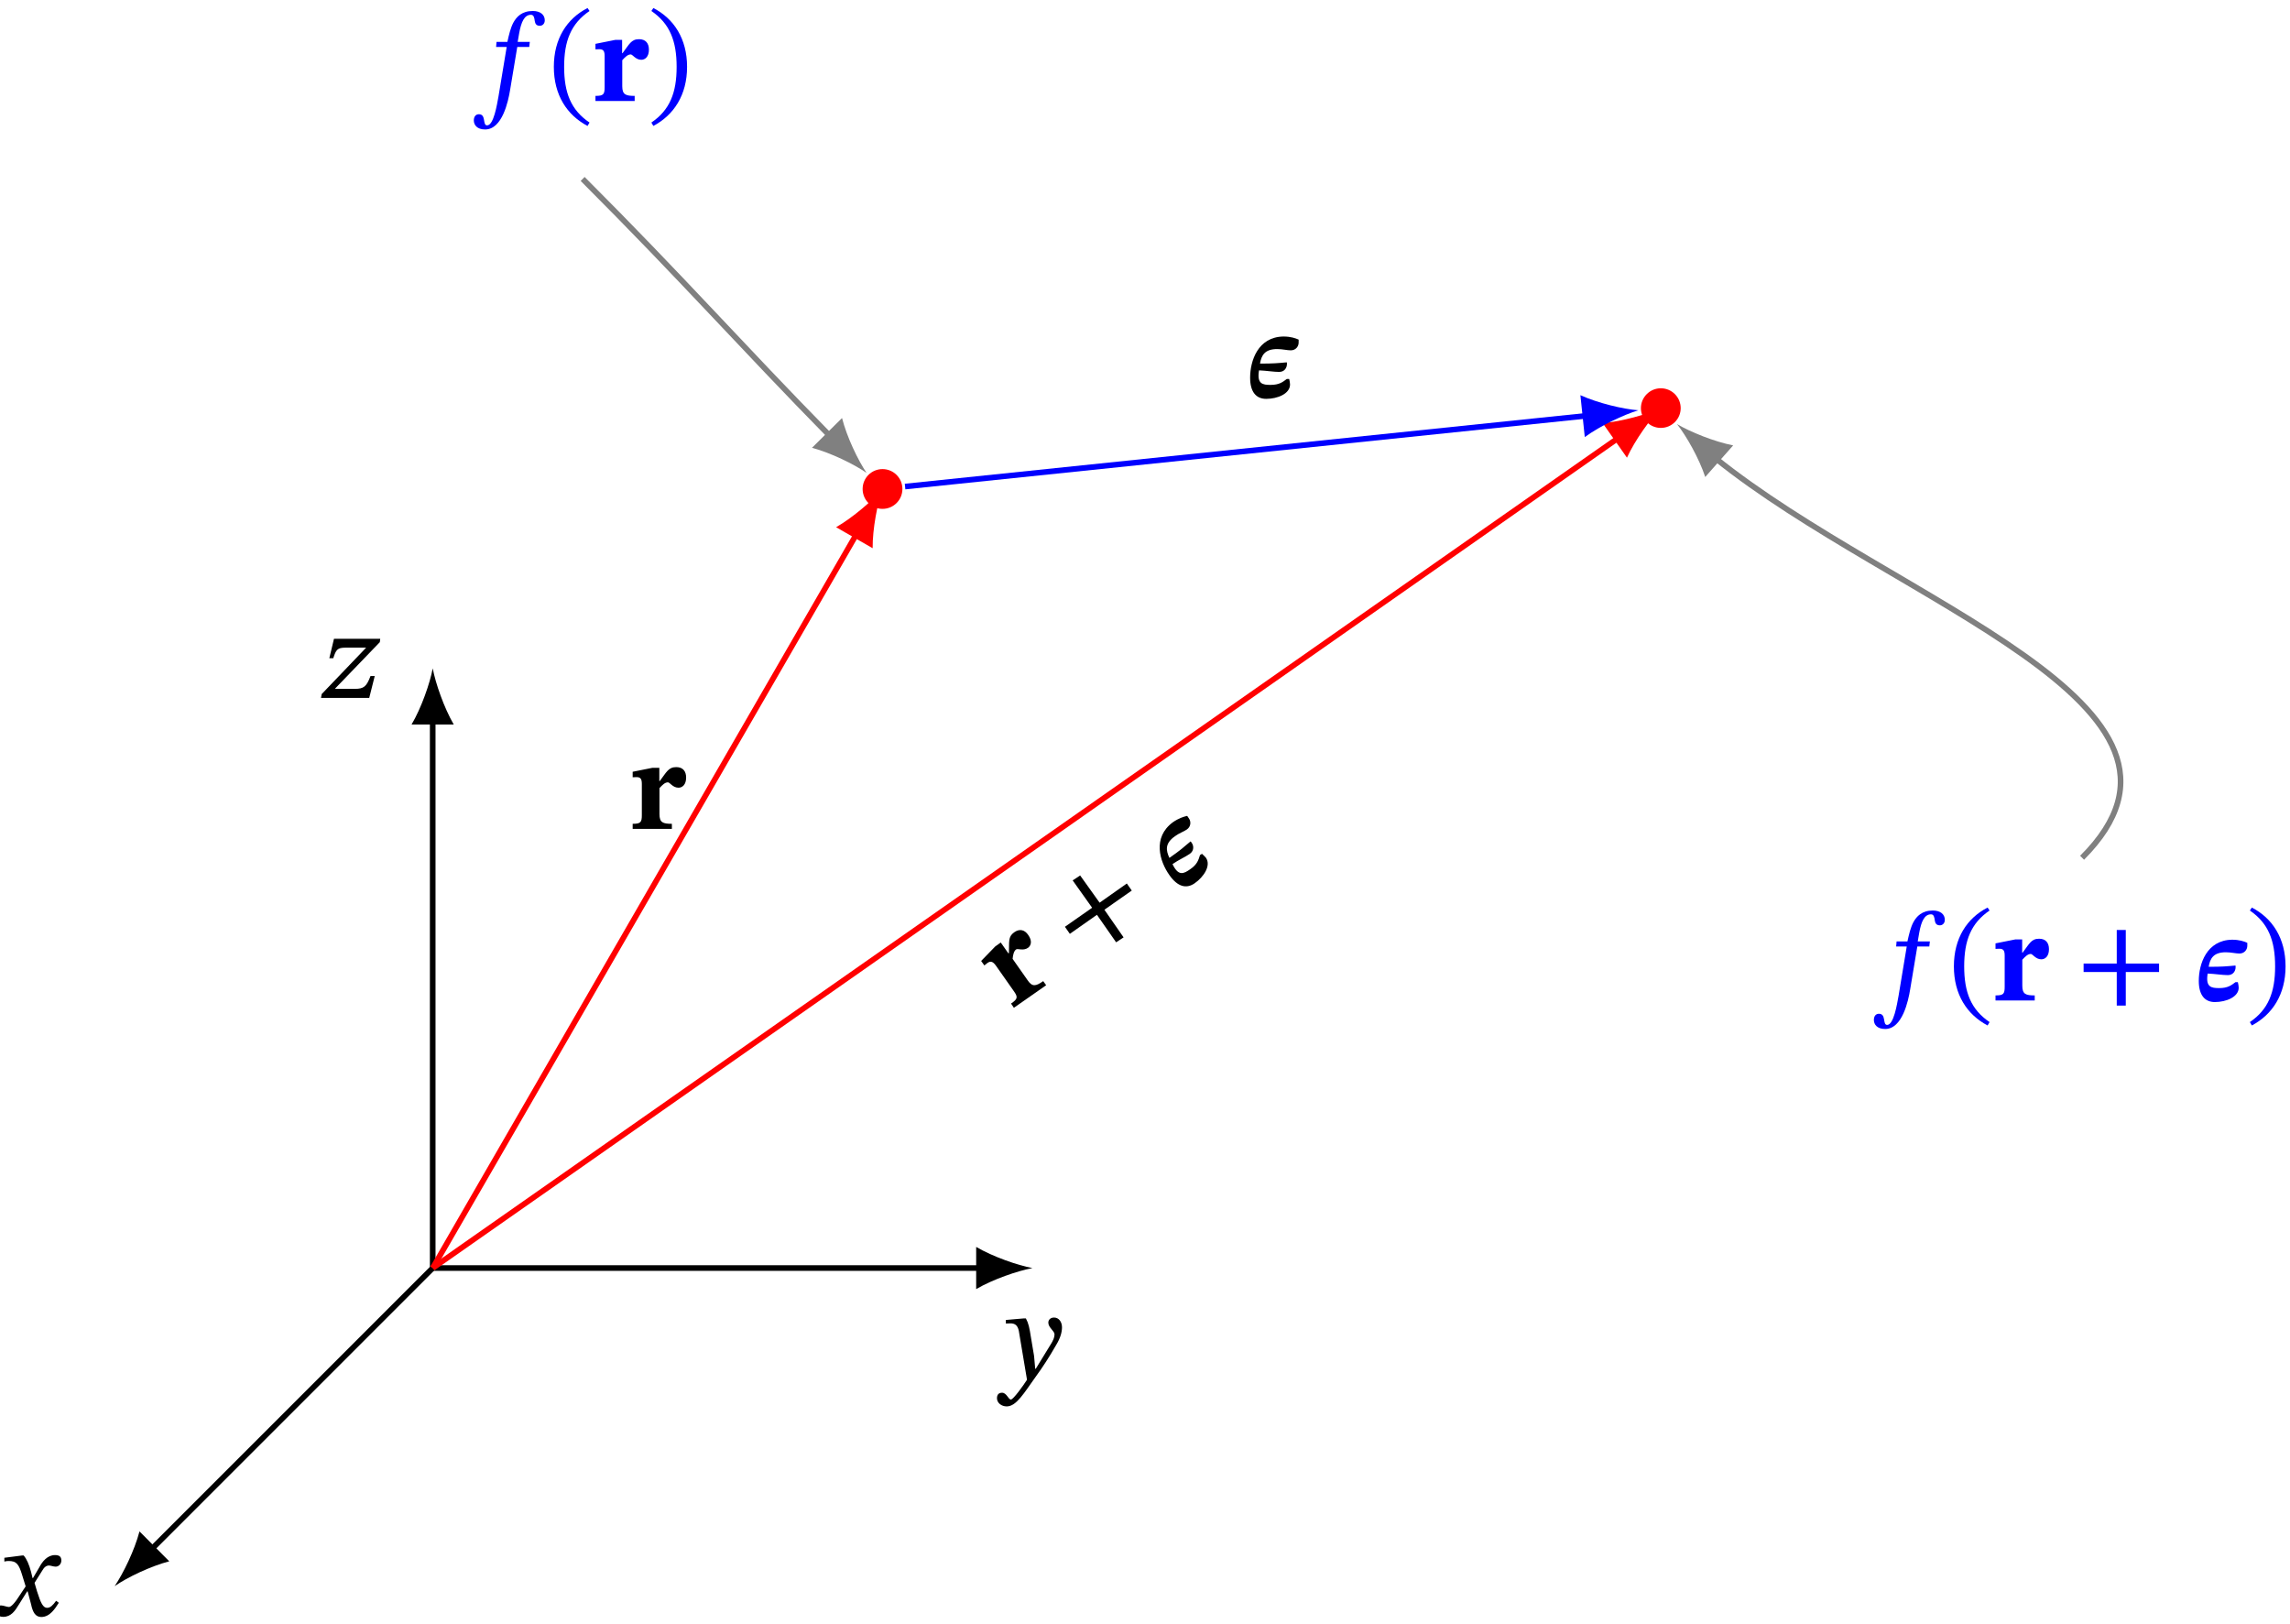
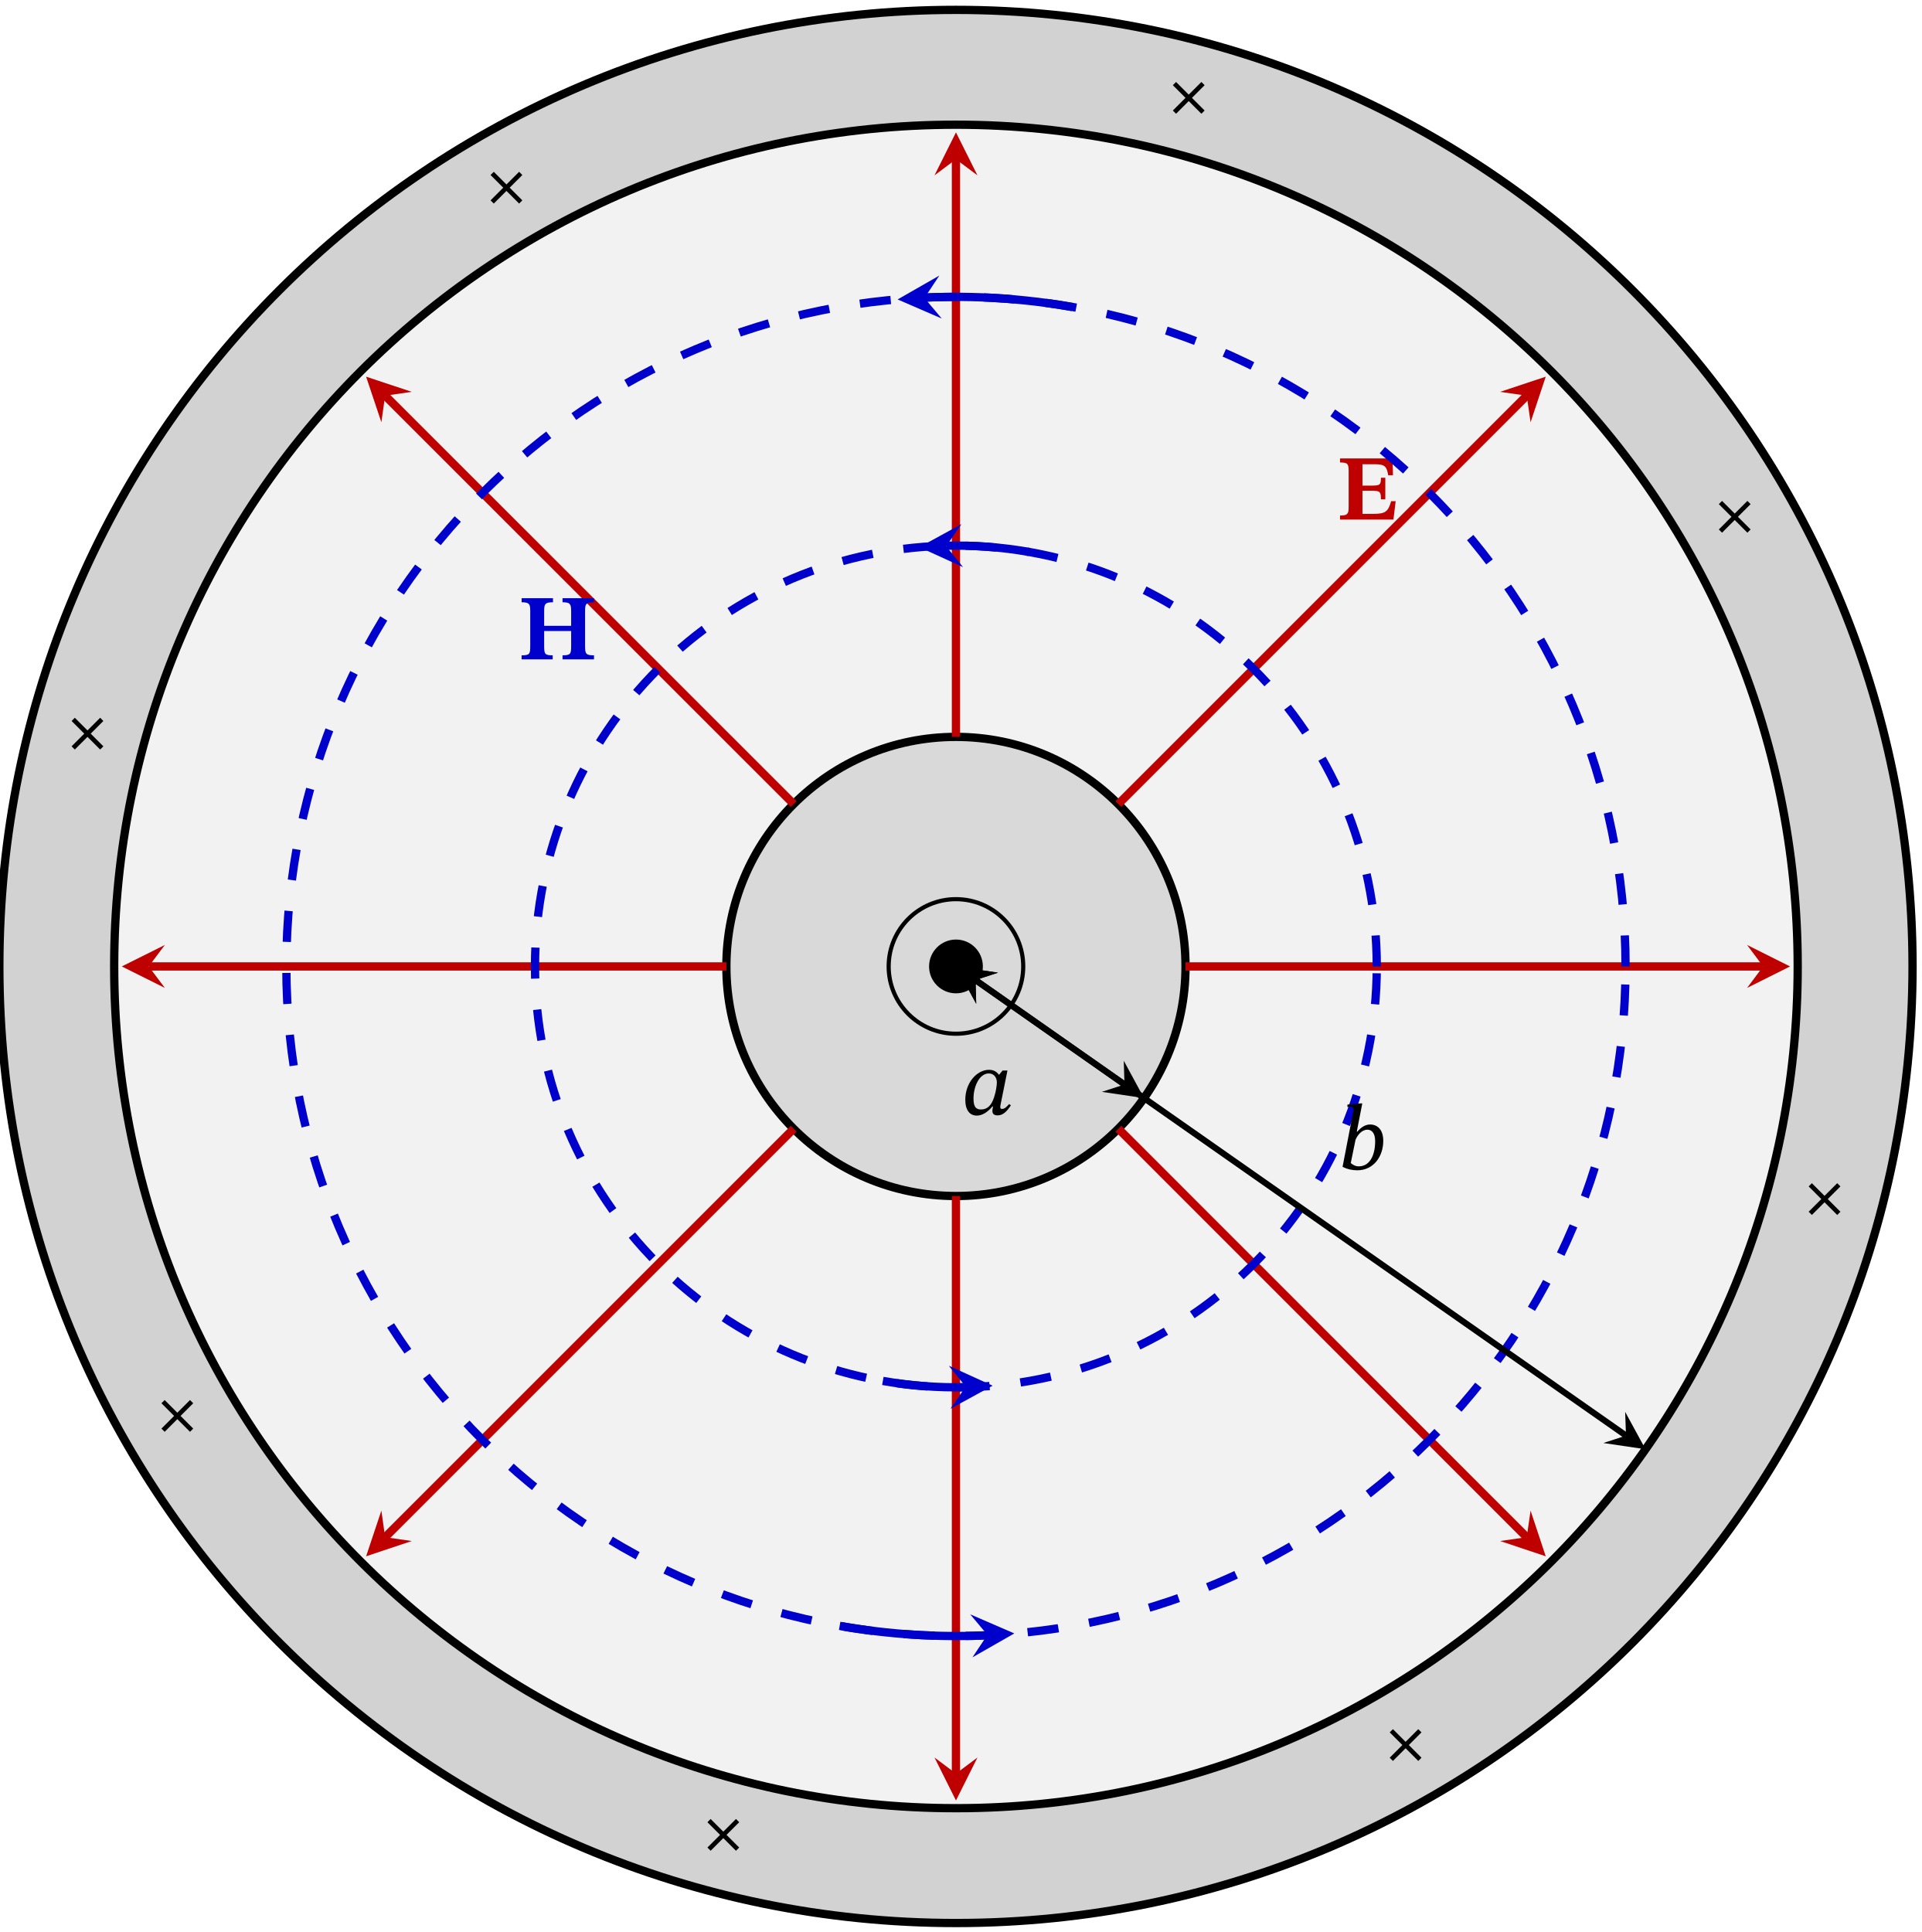
- <svg xmlns="http://www.w3.org/2000/svg" xmlns:xlink="http://www.w3.org/1999/xlink" width="162.36pt" height="115.102pt" viewBox="0 0 162.36 115.102" version="1.2">
+ <svg xmlns="http://www.w3.org/2000/svg" xmlns:xlink="http://www.w3.org/1999/xlink" width="185.067pt" height="186.076pt" viewBox="0 0 185.067 186.076" version="1.2">
  <defs>
    <g>
      <symbol overflow="visible" id="glyph0-0">
+         <path style="stroke:none;" d="M 2.97 .84 L 2.97 -3.91 L .05 -3.91 L .05 .84 Z M 2.7 .58 L .3 .58 L .3 -3.66 L 2.7 -3.66 Z M 1.59 -.84 L 1.59 -.92 C 1.59 -1.47 2.39 -1.86 2.39 -2.59 C 2.39 -3.11 1.97 -3.33 1.47 -3.33 C .97 -3.33 .62 -3.05 .62 -2.64 C .62 -2.41 .72 -2.3 .88 -2.3 C 1 -2.3 1.11 -2.36 1.11 -2.52 C 1.11 -2.7 1 -2.72 1 -2.88 C 1 -3.03 1.14 -3.14 1.44 -3.14 C 1.75 -3.14 1.95 -2.97 1.95 -2.58 C 1.95 -1.81 1.39 -1.62 1.39 -.98 L 1.39 -.84 Z M 1.78 -.23 C 1.78 -.39 1.69 -.53 1.5 -.53 C 1.33 -.53 1.22 -.41 1.22 -.23 C 1.22 -.08 1.31 .05 1.5 .05 C 1.69 .05 1.78 -.08 1.78 -.23 Z M 1.78 -.23" />
+       </symbol>
+       <symbol overflow="visible" id="glyph0-1">
+         <path style="stroke:none;" d="M.47-2.58l1.22 1.22l-1.22 1.22l.31.31l1.22-1.22l1.22 1.22l.31-.31l-1.22-1.22l1.22-1.22l-.31-.31l-1.22 1.22l-1.22-1.22zM.47-2.58" />
+       </symbol>
+       <symbol overflow="visible" id="glyph1-0">
        <path style="stroke:none;" d="M 5.34 1.52 L 5.34 -7.05 L .09 -7.05 L .09 1.52 Z M 4.88 1.05 L .55 1.05 L .55 -6.58 L 4.88 -6.58 Z M 2.88 -1.53 L 2.88 -1.67 C 2.88 -2.64 4.31 -3.34 4.31 -4.66 C 4.31 -5.59 3.53 -6 2.66 -6 C 1.75 -6 1.12 -5.48 1.12 -4.77 C 1.12 -4.34 1.3 -4.14 1.59 -4.14 C 1.8 -4.14 1.98 -4.25 1.98 -4.53 C 1.98 -4.88 1.8 -4.88 1.8 -5.17 C 1.8 -5.45 2.05 -5.66 2.58 -5.66 C 3.14 -5.66 3.5 -5.34 3.5 -4.64 C 3.5 -3.25 2.52 -2.92 2.52 -1.77 L 2.52 -1.53 Z M 3.2 -.44 C 3.2 -.7 3.02 -.95 2.7 -.95 C 2.38 -.95 2.17 -.72 2.17 -.44 C 2.17 -.14 2.34 .08 2.7 .08 C 3.02 .08 3.2 -.14 3.2 -.44 Z M 3.2 -.44" />
      </symbol>
-       <symbol overflow="visible" id="glyph0-1">
-         <path style="stroke:none;" d="M 3.92 -1.55 L 3.62 -1.55 C 3.34 -.8 3.14 -.64 2.52 -.64 L 1.12 -.64 L 1.12 -.67 L 4.28 -3.95 L 4.31 -4.19 L 1.03 -4.19 L .7 -2.81 L .98 -2.81 C 1.17 -3.41 1.27 -3.56 1.84 -3.56 L 3.3 -3.56 L 3.3 -3.55 L .16 -.27 L .11 0 L 3.53 0 Z M 3.92 -1.55" />
-       </symbol>
-       <symbol overflow="visible" id="glyph0-2">
-         <path style="stroke:none;" d="M 2.25 -2.92 C 2.14 -3.62 2.08 -3.92 1.89 -4.27 L 1.75 -4.27 L .47 -4.16 L .47 -3.91 C .47 -3.91 .66 -3.92 .8 -3.92 C 1.34 -3.92 1.38 -3.48 1.44 -3.08 L 1.97 .08 C 1.72 .47 1 1.48 .83 1.48 C .64 1.48 .53 1 .2 1 C -.02 1 -.16 1.12 -.16 1.39 C -.16 1.72 .16 1.97 .53 1.97 C 1.22 1.97 1.77 1 2.59 -.14 C 3.06 -.78 3.56 -1.55 4.05 -2.41 C 4.34 -2.89 4.45 -3.3 4.45 -3.64 C 4.45 -4.03 4.22 -4.33 3.89 -4.33 C 3.62 -4.33 3.48 -4.16 3.48 -3.97 C 3.48 -3.62 3.92 -3.38 3.92 -3.14 C 3.92 -2.94 3.84 -2.72 3.62 -2.38 L 2.59 -.7 L 2.55 -.7 L 2.47 -1.61 Z M 2.25 -2.92" />
-       </symbol>
-       <symbol overflow="visible" id="glyph0-3">
-         <path style="stroke:none;" d="M 2.83 -2.67 L 2.8 -2.67 L 2.69 -3.12 C 2.56 -3.61 2.39 -4.02 2.17 -4.27 L 2.05 -4.27 L .8 -4.11 L .8 -3.84 C .8 -3.84 .94 -3.88 1.08 -3.88 C 1.67 -3.89 1.83 -3.64 2.06 -2.89 L 2.31 -2.08 L 1.67 -1.12 C 1.31 -.62 1.16 -.62 1.12 -.62 C .97 -.62 .75 -.73 .56 -.73 C .34 -.73 .2 -.53 .2 -.36 C .2 -.14 .34 .08 .72 .08 C 1.27 .08 1.56 -.34 1.84 -.81 L 2.42 -1.73 L 2.45 -1.73 L 2.69 -.83 C 2.81 -.25 3 .09 3.42 .09 C 4.03 .09 4.41 -.52 4.66 -.92 L 4.47 -1.06 C 4.23 -.73 4.06 -.56 3.83 -.56 C 3.55 -.56 3.38 -.89 3.12 -1.72 L 2.94 -2.33 L 3.48 -3.19 C 3.62 -3.44 3.77 -3.56 3.97 -3.56 C 4.08 -3.56 4.28 -3.48 4.44 -3.48 C 4.67 -3.48 4.84 -3.69 4.84 -3.91 C 4.84 -4.16 4.73 -4.3 4.39 -4.3 C 3.86 -4.3 3.5 -3.86 3.27 -3.42 Z M 2.83 -2.67" />
-       </symbol>
-       <symbol overflow="visible" id="glyph0-4">
-         <path style="stroke:none;" d="M 2.94 0 L 2.94 -.36 C 2.3 -.36 2.06 -.45 2.06 -1.05 L 2.06 -2.89 C 2.27 -3.12 2.45 -3.3 2.66 -3.3 C 2.8 -3.3 3 -2.92 3.41 -2.92 C 3.67 -2.92 3.95 -3.12 3.95 -3.64 C 3.95 -4.09 3.72 -4.38 3.25 -4.38 C 2.69 -4.38 2.56 -4.02 2.08 -3.39 L 2.05 -3.39 L 2.05 -4.33 L 1.56 -4.33 L .16 -4.05 L .16 -3.66 C .16 -3.66 .27 -3.67 .44 -3.67 C .75 -3.67 .81 -3.5 .81 -3.17 L .81 -.98 C .81 -.47 .73 -.36 .16 -.36 L .16 0 Z M 2.94 0" />
-       </symbol>
-       <symbol overflow="visible" id="glyph0-5">
-         <path style="stroke:none;" d="M 2.2 -3.42 C 2.56 -3.42 2.91 -3.33 3.16 -3.33 C 3.52 -3.33 3.72 -3.61 3.72 -3.88 L 3.72 -4.09 C 3.5 -4.19 3.16 -4.31 2.64 -4.31 C .83 -4.28 .28 -2.58 .28 -1.39 C .28 -.39 .7 .11 1.42 .11 C 2.22 .11 3.11 -.25 3.11 -.91 C 3.11 -1.02 3.08 -1.17 3.05 -1.3 L 2.88 -1.3 C 2.59 -1.08 2.34 -.88 1.73 -.88 C 1.17 -.88 .75 -.94 .91 -1.91 C 1.44 -1.89 1.94 -1.8 2.34 -1.8 C 2.73 -1.8 2.89 -2.11 2.89 -2.36 C 2.89 -2.41 2.89 -2.45 2.88 -2.48 C 2.23 -2.42 1.94 -2.39 .98 -2.39 C 1.08 -2.97 1.31 -3.42 2.2 -3.42 Z M 2.2 -3.42" />
-       </symbol>
-       <symbol overflow="visible" id="glyph0-6">
-         <path style="stroke:none;" d="M 1.7 -4.19 L 1.67 -3.83 L 2.42 -3.83 L 1.84 -.33 C 1.73 .27 1.5 1.73 1.03 1.73 C .69 1.73 .98 .94 .45 .94 C .22 .94 .09 1.12 .09 1.38 C .09 1.69 .31 2.02 .89 2.02 C 2.11 2.02 2.53 .02 2.66 -.77 L 3.17 -3.83 L 4.02 -3.83 L 4.06 -4.19 L 3.2 -4.19 L 3.31 -4.83 C 3.45 -5.59 3.67 -6.11 4.14 -6.11 C 4.34 -6.11 4.38 -5.91 4.41 -5.67 C 4.44 -5.48 4.52 -5.33 4.77 -5.33 C 4.95 -5.33 5.12 -5.47 5.12 -5.72 C 5.12 -6.11 4.81 -6.38 4.27 -6.38 C 3.5 -6.38 3.12 -5.97 2.89 -5.55 C 2.69 -5.17 2.58 -4.69 2.47 -4.19 Z M 1.7 -4.19" />
-       </symbol>
-       <symbol overflow="visible" id="glyph0-7">
-         <path style="stroke:none;" d="M .41 -2.42 C .41 -.42 1.34 1 2.8 1.77 L 2.94 1.53 C 1.62 .64 1.14 -.59 1.14 -2.42 C 1.14 -4.25 1.62 -5.48 2.94 -6.38 L 2.8 -6.59 C 1.34 -5.84 .41 -4.42 .41 -2.42 Z M .41 -2.42" />
-       </symbol>
-       <symbol overflow="visible" id="glyph0-8">
-         <path style="stroke:none;" d="M 2.8 -2.42 C 2.8 -4.42 1.86 -5.84 .41 -6.59 L .27 -6.38 C 1.58 -5.48 2.06 -4.25 2.06 -2.42 C 2.06 -.59 1.58 .64 .27 1.53 L .41 1.77 C 1.86 1 2.8 -.42 2.8 -2.42 Z M 2.8 -2.42" />
-       </symbol>
-       <symbol overflow="visible" id="glyph0-9">
-         <path style="stroke:none;" d="M5.91-2.02l0-.6l-2.36 0l0-2.38l-.64 0l0 2.38l-2.35 0l0 .6l2.35 0l0 2.38l.64 0l0-2.38zM5.91-2.02" />
-       </symbol>
-       <symbol overflow="visible" id="glyph1-0">
-         <path style="stroke:none;" d="M 5.25 -1.83 L .33 -8.83 L -3.97 -5.81 L .95 1.19 Z M 4.59 -1.94 L 1.05 .55 L -3.31 -5.7 L .23 -8.19 Z M 1.48 -2.91 L 1.41 -3.03 C .84 -3.81 1.61 -5.2 .86 -6.28 C .33 -7.05 -.55 -6.95 -1.27 -6.45 C -2 -5.92 -2.22 -5.14 -1.81 -4.55 C -1.56 -4.2 -1.31 -4.14 -1.06 -4.31 C -.91 -4.42 -.81 -4.62 -.97 -4.86 C -1.17 -5.14 -1.33 -5.03 -1.5 -5.27 C -1.66 -5.5 -1.58 -5.81 -1.14 -6.12 C -.67 -6.44 -.2 -6.38 .2 -5.8 C 1 -4.66 .39 -3.83 1.05 -2.89 L 1.19 -2.69 Z M 2.38 -2.2 C 2.22 -2.42 1.92 -2.52 1.67 -2.33 C 1.41 -2.14 1.38 -1.84 1.53 -1.61 C 1.7 -1.36 1.97 -1.28 2.27 -1.48 C 2.52 -1.67 2.55 -1.95 2.38 -2.2 Z M 2.38 -2.2" />
-       </symbol>
      <symbol overflow="visible" id="glyph1-1">
-         <path style="stroke:none;" d="M 2.41 -1.69 L 2.2 -1.98 C 1.67 -1.61 1.42 -1.56 1.09 -2.05 L .03 -3.56 C .06 -3.86 .12 -4.11 .28 -4.23 C .41 -4.31 .78 -4.11 1.12 -4.34 C 1.34 -4.5 1.44 -4.83 1.14 -5.25 C .89 -5.62 .53 -5.72 .14 -5.44 C -.31 -5.12 -.2 -4.77 -.23 -3.97 L -.27 -3.95 L -.81 -4.72 L -1.2 -4.44 L -2.2 -3.41 L -1.97 -3.09 C -1.97 -3.09 -1.89 -3.17 -1.75 -3.27 C -1.5 -3.45 -1.33 -3.33 -1.14 -3.06 L .11 -1.28 C .41 -.86 .41 -.72 -.08 -.39 L .12 -.09 Z M 2.41 -1.69" />
+         <path style="stroke:none;" d="M 5.45 0 L 5.67 -1.77 L 5.23 -1.77 C 4.95 -.78 4.7 -.55 3.53 -.55 L 2.47 -.55 L 2.47 -2.78 L 3.28 -2.78 C 4.17 -2.78 4.25 -2.7 4.25 -1.95 L 4.67 -1.95 L 4.67 -4.03 L 4.25 -4.03 C 4.25 -3.33 4.17 -3.27 3.28 -3.27 L 2.47 -3.27 L 2.47 -5.33 L 3.66 -5.33 C 4.66 -5.33 4.81 -5.08 4.95 -4.27 L 5.41 -4.27 L 5.36 -5.89 L .31 -5.89 L .31 -5.5 C 1.05 -5.5 1.14 -5.36 1.14 -4.69 L 1.14 -1.12 C 1.14 -.47 .92 -.39 .31 -.39 L .31 0 Z M 5.45 0" />
      </symbol>
      <symbol overflow="visible" id="glyph1-2">
-         <path style="stroke:none;" d="M3.69-5.05l-.35-.5l-1.93 1.36l-1.38-1.93l-.53.35l1.38 1.94l-1.93 1.35l.35.5l1.92-1.35l1.36 1.95l.53-.35l-1.36-1.96zM3.69-5.05" />
+         <path style="stroke:none;" d="M 7.28 0 L 7.28 -.39 C 6.5 -.39 6.42 -.52 6.42 -1.3 L 6.42 -4.58 C 6.42 -5.3 6.45 -5.5 7.28 -5.5 L 7.28 -5.89 L 4.25 -5.89 L 4.25 -5.5 C 5.02 -5.5 5.08 -5.3 5.08 -4.58 L 5.08 -3.23 L 2.48 -3.23 L 2.48 -4.58 C 2.48 -5.3 2.52 -5.5 3.33 -5.5 L 3.33 -5.89 L .31 -5.89 L .31 -5.5 C 1.11 -5.5 1.14 -5.28 1.14 -4.58 L 1.14 -1.3 C 1.14 -.5 1.08 -.39 .31 -.39 L .31 0 L 3.3 0 L 3.3 -.39 C 2.55 -.39 2.48 -.5 2.48 -1.3 L 2.48 -2.73 L 5.08 -2.73 L 5.08 -1.3 C 5.08 -.52 5.03 -.39 4.25 -.39 L 4.25 0 Z M 7.28 0" />
      </symbol>
      <symbol overflow="visible" id="glyph1-3">
-         <path style="stroke:none;" d="M -.16 -4.06 C .12 -4.27 .47 -4.39 .67 -4.53 C .97 -4.73 .98 -5.09 .83 -5.31 L .7 -5.5 C .45 -5.44 .11 -5.34 -.31 -5.05 C -1.78 -3.97 -1.25 -2.27 -.56 -1.3 C .02 -.47 .64 -.31 1.23 -.72 C 1.88 -1.17 2.41 -1.98 2.03 -2.53 C 1.97 -2.61 1.84 -2.72 1.75 -2.81 L 1.61 -2.72 C 1.5 -2.38 1.42 -2.06 .92 -1.72 C .45 -1.39 .08 -1.2 -.34 -2.08 C .09 -2.38 .56 -2.58 .89 -2.81 C 1.2 -3.03 1.17 -3.39 1.02 -3.59 C 1 -3.62 .97 -3.67 .94 -3.69 C .44 -3.27 .22 -3.06 -.56 -2.52 C -.81 -3.06 -.89 -3.55 -.16 -4.06 Z M -.16 -4.06" />
+         <path style="stroke:none;" d="M 4.5 -4.23 L 4.03 -4.23 L 3.7 -3.83 L 3.67 -3.83 C 3.48 -4.09 3.2 -4.3 2.73 -4.3 C 1.56 -4.3 .44 -3.06 .44 -1.42 C .44 -.39 .89 .11 1.55 .11 C 2.05 .11 2.58 -.2 3.05 -.77 L 3.11 -.77 C 3.08 -.59 3.05 -.47 3.05 -.34 C 3.05 -.05 3.22 .09 3.55 .09 C 4.08 .09 4.45 -.3 4.83 -.88 L 4.66 -1 C 4.53 -.86 4.28 -.53 3.98 -.53 C 3.84 -.53 3.81 -.61 3.81 -.72 C 3.81 -.86 3.86 -1.06 3.86 -1.06 Z M 3.48 -3.08 C 3.48 -2.81 3.39 -2.16 3.2 -1.62 C 2.95 -.86 2.56 -.48 1.95 -.48 C 1.5 -.48 1.23 -.69 1.23 -1.52 C 1.23 -2.72 1.81 -3.95 2.7 -3.95 C 3.2 -3.95 3.48 -3.56 3.48 -3.08 Z M 3.48 -3.08" />
+       </symbol>
+       <symbol overflow="visible" id="glyph1-4">
+         <path style="stroke:none;" d="M 1.78 -3.61 L 2.31 -6.33 L 2.11 -6.33 L .88 -6.22 L .88 -5.98 C .88 -5.98 1.05 -6.02 1.14 -6.02 C 1.31 -6.02 1.47 -5.95 1.47 -5.75 C 1.47 -5.64 1.44 -5.47 1.42 -5.44 L .41 -.22 C .86 0 1.31 .11 1.83 .11 C 3.42 .11 4.33 -1.25 4.33 -2.72 C 4.33 -3.8 3.78 -4.3 3.06 -4.3 C 2.59 -4.3 2.2 -4.03 1.83 -3.61 Z M 1.66 -2.83 C 1.84 -3.25 2.23 -3.8 2.81 -3.8 C 3.2 -3.8 3.55 -3.5 3.55 -2.69 C 3.55 -1.33 3.03 -.27 1.97 -.27 C 1.59 -.27 1.33 -.48 1.2 -.59 Z M 1.66 -2.83" />
      </symbol>
    </g>
    <clipPath id="clip1">
-       <path d="M5 84l32 0l0 30.65l-32 0zM5 84" />
-     </clipPath>
-     <clipPath id="clip2">
-       <path d="M0 110l5 0l0 4.65l-5 0zM0 110" />
-     </clipPath>
-     <clipPath id="clip3">
-       <path d="M155 64l7.04 0l0 9l-7.04 0zM155 64" />
+       <path d="M0 0l184.6 0l0 185.61l-184.6 0zM0 0" />
    </clipPath>
  </defs>
  <g id="surface1">
-     <path style="fill:none;stroke-width:0.399;stroke-linecap:butt;stroke-linejoin:miter;stroke:rgb(0%,0%,0%);stroke-opacity:1;stroke-miterlimit:10;" d="M0 0l0 38.93" transform="matrix(1,0,0,-1,30.679,89.907)" />
-     <path style=" stroke:none;fill-rule:nonzero;fill:rgb(0%,0%,0%);fill-opacity:1;" d="M 30.68 47.39 C 30.48 48.45 29.88 50.18 29.18 51.37 L 32.17 51.37 C 31.48 50.18 30.88 48.45 30.68 47.39" />
+     <path style=" stroke:none;fill-rule:nonzero;fill:rgb(95%,95%,95%);fill-opacity:1;" d="M 173.14 93.08 C 173.14 48.3 136.84 12.01 92.07 12.01 C 47.29 12.01 11 48.3 11 93.08 C 11 137.86 47.29 174.15 92.07 174.15 C 136.84 174.15 173.14 137.86 173.14 93.08 Z M 173.14 93.08" />
+     <path style="fill-rule:nonzero;fill:rgb(84.999%,84.999%,84.999%);fill-opacity:1;stroke-width:0.797;stroke-linecap:butt;stroke-linejoin:miter;stroke:rgb(0%,0%,0%);stroke-opacity:1;stroke-miterlimit:10;" d="M 22.11 0 C 22.11 12.21 12.21 22.11 0 22.11 C -12.21 22.11 -22.11 12.21 -22.11 0 C -22.11 -12.21 -12.21 -22.11 0 -22.11 C 12.21 -22.11 22.11 -12.21 22.11 0 Z M 22.11 0" transform="matrix(1,0,0,-1,92.0675,93.081)" />
+     <g clip-path="url(#clip1)" clip-rule="nonzero">
+       <path style=" stroke:none;fill-rule:evenodd;fill:rgb(82.5%,82.5%,82.5%);fill-opacity:1;" d="M 184.2 93.08 C 184.2 42.2 142.95 .95 92.07 .95 C 41.19 .95 -.06 42.2 -.06 93.08 C -.06 143.96 41.19 185.21 92.07 185.21 C 142.95 185.21 184.2 143.96 184.2 93.08 Z M 173.14 93.08 C 173.14 48.3 136.84 12.01 92.07 12.01 C 47.29 12.01 11 48.3 11 93.08 C 11 137.86 47.29 174.15 92.07 174.15 C 136.84 174.15 173.14 137.86 173.14 93.08 Z M 173.14 93.08" />
+       <path style="fill:none;stroke-width:0.797;stroke-linecap:butt;stroke-linejoin:miter;stroke:rgb(0%,0%,0%);stroke-opacity:1;stroke-miterlimit:10;" d="M 81.07 0 C 81.07 44.78 44.78 81.07 0 81.07 C -44.77 81.07 -81.07 44.78 -81.07 0 C -81.07 -44.77 -44.77 -81.07 0 -81.07 C 44.78 -81.07 81.07 -44.77 81.07 0 Z M 81.07 0" transform="matrix(1,0,0,-1,92.0675,93.081)" />
+       <path style="fill:none;stroke-width:0.797;stroke-linecap:butt;stroke-linejoin:miter;stroke:rgb(0%,0%,0%);stroke-opacity:1;stroke-miterlimit:10;" d="M 92.13 0 C 92.13 50.88 50.88 92.13 0 92.13 C -50.88 92.13 -92.13 50.88 -92.13 0 C -92.13 -50.88 -50.88 -92.13 0 -92.13 C 50.88 -92.13 92.13 -50.88 92.13 0 Z M 92.13 0" transform="matrix(1,0,0,-1,92.0675,93.081)" />
+     </g>
+     <path style=" stroke:none;fill-rule:nonzero;fill:rgb(0%,0%,0%);fill-opacity:1;" d="M 94.66 93.08 C 94.66 91.65 93.5 90.49 92.07 90.49 C 90.64 90.49 89.48 91.65 89.48 93.08 C 89.48 94.51 90.64 95.67 92.07 95.67 C 93.5 95.67 94.66 94.51 94.66 93.08 Z M 94.66 93.08" />
+     <path style="fill:none;stroke-width:0.399;stroke-linecap:butt;stroke-linejoin:miter;stroke:rgb(0%,0%,0%);stroke-opacity:1;stroke-miterlimit:10;" d="M 6.48 0 C 6.48 3.58 3.58 6.48 0 6.48 C -3.58 6.48 -6.48 3.58 -6.48 0 C -6.48 -3.58 -3.58 -6.48 0 -6.48 C 3.58 -6.48 6.48 -3.58 6.48 0 Z M 6.48 0" transform="matrix(1,0,0,-1,92.0675,93.081)" />
    <g style="fill:rgb(0%,0%,0%);fill-opacity:1;">
-       <use xlink:href="#glyph0-1" x="22.649" y="49.481" />
-     </g>
-     <path style="fill:none;stroke-width:0.399;stroke-linecap:butt;stroke-linejoin:miter;stroke:rgb(0%,0%,0%);stroke-opacity:1;stroke-miterlimit:10;" d="M0 0l38.93 0" transform="matrix(1,0,0,-1,30.679,89.907)" />
-     <path style=" stroke:none;fill-rule:nonzero;fill:rgb(0%,0%,0%);fill-opacity:1;" d="M 73.2 89.91 C 72.14 89.71 70.41 89.11 69.21 88.41 L 69.21 91.4 C 70.41 90.7 72.14 90.11 73.2 89.91" />
-     <g style="fill:rgb(0%,0%,0%);fill-opacity:1;">
-       <use xlink:href="#glyph0-2" x="70.845" y="97.749" />
-     </g>
-     <g clip-path="url(#clip1)" clip-rule="nonzero">
-       <path style="fill:none;stroke-width:0.399;stroke-linecap:butt;stroke-linejoin:miter;stroke:rgb(0%,0%,0%);stroke-opacity:1;stroke-miterlimit:10;" d="M0 0l-20.01-20.01" transform="matrix(1,0,0,-1,30.679,89.907)" />
-     </g>
-     <path style=" stroke:none;fill-rule:nonzero;fill:rgb(0%,0%,0%);fill-opacity:1;" d="M 8.13 112.46 C 9.02 111.84 10.67 111.05 12 110.7 L 9.89 108.58 C 9.54 109.92 8.74 111.56 8.13 112.46" />
-     <g clip-path="url(#clip2)" clip-rule="nonzero">
-       <g style="fill:rgb(0%,0%,0%);fill-opacity:1;">
-         <use xlink:href="#glyph0-3" x="-0.491" y="114.559" />
-       </g>
-     </g>
-     <path style="fill:none;stroke-width:0.399;stroke-linecap:butt;stroke-linejoin:miter;stroke:rgb(100%,0%,0%);stroke-opacity:1;stroke-miterlimit:10;" d="M0 0l30.1 52.13" transform="matrix(1,0,0,-1,30.679,89.907)" />
-     <path style=" stroke:none;fill-rule:nonzero;fill:rgb(100%,0%,0%);fill-opacity:1;" d="M 62.57 34.67 C 61.86 35.49 60.48 36.69 59.28 37.38 L 61.87 38.87 C 61.86 37.49 62.21 35.69 62.57 34.67" />
-     <g style="fill:rgb(0%,0%,0%);fill-opacity:1;">
-       <use xlink:href="#glyph0-4" x="44.696" y="58.77" />
-     </g>
-     <path style=" stroke:none;fill-rule:nonzero;fill:rgb(100%,0%,0%);fill-opacity:1;" d="M 63.98 34.67 C 63.98 33.89 63.35 33.26 62.57 33.26 C 61.79 33.26 61.16 33.89 61.16 34.67 C 61.16 35.45 61.79 36.08 62.57 36.08 C 63.35 36.08 63.98 35.45 63.98 34.67 Z M 63.98 34.67" />
-     <path style="fill:none;stroke-width:0.399;stroke-linecap:butt;stroke-linejoin:miter;stroke:rgb(100%,0%,0%);stroke-opacity:1;stroke-miterlimit:10;" d="M0 0l84.14 58.91" transform="matrix(1,0,0,-1,30.679,89.907)" />
-     <path style=" stroke:none;fill-rule:nonzero;fill:rgb(100%,0%,0%);fill-opacity:1;" d="M 117.75 28.94 C 116.77 29.38 115.01 29.88 113.63 30 L 115.35 32.45 C 115.93 31.19 117 29.71 117.75 28.94" />
-     <g style="fill:rgb(0%,0%,0%);fill-opacity:1;">
-       <use xlink:href="#glyph1-1" x="71.763" y="71.545" />
+       <use xlink:href="#glyph0-1" x="165.071" y="51.134" />
    </g>
    <g style="fill:rgb(0%,0%,0%);fill-opacity:1;">
-       <use xlink:href="#glyph1-2" x="76.552" y="68.192" />
+       <use xlink:href="#glyph0-1" x="112.487" y="10.785" />
    </g>
    <g style="fill:rgb(0%,0%,0%);fill-opacity:1;">
-       <use xlink:href="#glyph1-3" x="83.47" y="63.347" />
+       <use xlink:href="#glyph0-1" x="46.776" y="19.437" />
    </g>
-     <path style=" stroke:none;fill-rule:nonzero;fill:rgb(100%,0%,0%);fill-opacity:1;" d="M 119.16 28.94 C 119.16 28.16 118.53 27.53 117.75 27.53 C 116.98 27.53 116.34 28.16 116.34 28.94 C 116.34 29.71 116.98 30.34 117.75 30.34 C 118.53 30.34 119.16 29.71 119.16 28.94 Z M 119.16 28.94" />
-     <path style="fill:none;stroke-width:0.399;stroke-linecap:butt;stroke-linejoin:miter;stroke:rgb(0%,0%,100%);stroke-opacity:1;stroke-miterlimit:10;" d="M33.49 55.41l48.43 5.03" transform="matrix(1,0,0,-1,30.679,89.907)" />
-     <path style=" stroke:none;fill-rule:nonzero;fill:rgb(0%,0%,100%);fill-opacity:1;" d="M 116.16 29.09 C 115.09 29.01 113.31 28.59 112.05 28.02 L 112.36 30.99 C 113.47 30.18 115.13 29.4 116.16 29.09" />
    <g style="fill:rgb(0%,0%,0%);fill-opacity:1;">
-       <use xlink:href="#glyph0-5" x="88.353" y="28.17" />
+       <use xlink:href="#glyph0-1" x="6.426" y="72.02" />
    </g>
-     <g style="fill:rgb(0%,0%,100%);fill-opacity:1;">
-       <use xlink:href="#glyph0-6" x="33.504" y="7.159" />
+     <g style="fill:rgb(0%,0%,0%);fill-opacity:1;">
+       <use xlink:href="#glyph0-1" x="15.079" y="137.732" />
    </g>
-     <g style="fill:rgb(0%,0%,100%);fill-opacity:1;">
-       <use xlink:href="#glyph0-7" x="38.857" y="7.159" />
-       <use xlink:href="#glyph0-4" x="42.058" y="7.159" />
-       <use xlink:href="#glyph0-8" x="45.913" y="7.159" />
+     <g style="fill:rgb(0%,0%,0%);fill-opacity:1;">
+       <use xlink:href="#glyph0-1" x="67.662" y="178.081" />
    </g>
-     <path style="fill:none;stroke-width:0.399;stroke-linecap:butt;stroke-linejoin:miter;stroke:rgb(50%,50%,50%);stroke-opacity:1;stroke-miterlimit:10;" d="M 10.63 77.22 C 17.77 70.08 21.78 65.5 28.23 58.93" transform="matrix(1,0,0,-1,30.679,89.907)" />
-     <path style=" stroke:none;fill-rule:nonzero;fill:rgb(50%,50%,50%);fill-opacity:1;" d="M 61.44 33.53 C 60.83 32.63 60.04 30.98 59.7 29.64 L 57.57 31.75 C 58.91 32.11 60.55 32.91 61.44 33.53" />
-     <g style="fill:rgb(0%,0%,100%);fill-opacity:1;">
-       <use xlink:href="#glyph0-6" x="132.767" y="70.938" />
+     <g style="fill:rgb(0%,0%,0%);fill-opacity:1;">
+       <use xlink:href="#glyph0-1" x="133.374" y="169.43" />
    </g>
-     <g style="fill:rgb(0%,0%,100%);fill-opacity:1;">
-       <use xlink:href="#glyph0-7" x="138.12" y="70.938" />
-       <use xlink:href="#glyph0-4" x="141.321" y="70.938" />
+     <g style="fill:rgb(0%,0%,0%);fill-opacity:1;">
+       <use xlink:href="#glyph0-1" x="173.722" y="116.846" />
    </g>
-     <g style="fill:rgb(0%,0%,100%);fill-opacity:1;">
-       <use xlink:href="#glyph0-9" x="147.167" y="70.938" />
+     <path style="fill:none;stroke-width:0.797;stroke-linecap:butt;stroke-linejoin:miter;stroke:rgb(75%,0%,0%);stroke-opacity:1;stroke-miterlimit:10;" d="M22.11 0l55.64 0" transform="matrix(1,0,0,-1,92.0675,93.081)" />
+     <path style=" stroke:none;fill-rule:nonzero;fill:rgb(75%,0%,0%);fill-opacity:1;" d="M172.4 93.08l-4.14-2.07l1.55 2.07l-1.55 2.07" />
+     <path style="fill:none;stroke-width:0.797;stroke-linecap:butt;stroke-linejoin:miter;stroke:rgb(75%,0%,0%);stroke-opacity:1;stroke-miterlimit:10;" d="M15.64 15.64l39.33 39.33" transform="matrix(1,0,0,-1,92.0675,93.081)" />
+     <path style=" stroke:none;fill-rule:nonzero;fill:rgb(75%,0%,0%);fill-opacity:1;" d="M148.87 36.28l-4.39 1.46l2.56.37l.37 2.56" />
+     <path style="fill:none;stroke-width:0.797;stroke-linecap:butt;stroke-linejoin:miter;stroke:rgb(75%,0%,0%);stroke-opacity:1;stroke-miterlimit:10;" d="M0 22.11l0 55.64" transform="matrix(1,0,0,-1,92.0675,93.081)" />
+     <path style=" stroke:none;fill-rule:nonzero;fill:rgb(75%,0%,0%);fill-opacity:1;" d="M92.07 12.75l-2.07 4.14l2.07-1.55l2.07 1.55" />
+     <path style="fill:none;stroke-width:0.797;stroke-linecap:butt;stroke-linejoin:miter;stroke:rgb(75%,0%,0%);stroke-opacity:1;stroke-miterlimit:10;" d="M-15.63 15.64l-39.34 39.33" transform="matrix(1,0,0,-1,92.0675,93.081)" />
+     <path style=" stroke:none;fill-rule:nonzero;fill:rgb(75%,0%,0%);fill-opacity:1;" d="M35.26 36.28l1.47 4.39l.36-2.56l2.57-.37" />
+     <path style="fill:none;stroke-width:0.797;stroke-linecap:butt;stroke-linejoin:miter;stroke:rgb(75%,0%,0%);stroke-opacity:1;stroke-miterlimit:10;" d="M-22.11 0l-55.63 0" transform="matrix(1,0,0,-1,92.0675,93.081)" />
+     <path style=" stroke:none;fill-rule:nonzero;fill:rgb(75%,0%,0%);fill-opacity:1;" d="M11.73 93.08l4.15 2.07l-1.56-2.07l1.56-2.07" />
+     <path style="fill:none;stroke-width:0.797;stroke-linecap:butt;stroke-linejoin:miter;stroke:rgb(75%,0%,0%);stroke-opacity:1;stroke-miterlimit:10;" d="M-15.63-15.63l-39.34-39.34" transform="matrix(1,0,0,-1,92.0675,93.081)" />
+     <path style=" stroke:none;fill-rule:nonzero;fill:rgb(75%,0%,0%);fill-opacity:1;" d="M35.26 149.89l4.4-1.47l-2.57-.37l-.36-2.56" />
+     <path style="fill:none;stroke-width:0.797;stroke-linecap:butt;stroke-linejoin:miter;stroke:rgb(75%,0%,0%);stroke-opacity:1;stroke-miterlimit:10;" d="M0-22.11l0-55.63" transform="matrix(1,0,0,-1,92.0675,93.081)" />
+     <path style=" stroke:none;fill-rule:nonzero;fill:rgb(75%,0%,0%);fill-opacity:1;" d="M92.07 173.41l2.07-4.14l-2.07 1.55l-2.07-1.55" />
+     <path style="fill:none;stroke-width:0.797;stroke-linecap:butt;stroke-linejoin:miter;stroke:rgb(75%,0%,0%);stroke-opacity:1;stroke-miterlimit:10;" d="M15.64-15.63l39.33-39.34" transform="matrix(1,0,0,-1,92.0675,93.081)" />
+     <path style=" stroke:none;fill-rule:nonzero;fill:rgb(75%,0%,0%);fill-opacity:1;" d="M148.87 149.89l-1.46-4.4l-.37 2.56l-2.56.37" />
+     <g style="fill:rgb(75%,0%,0%);fill-opacity:1;">
+       <use xlink:href="#glyph1-1" x="128.749" y="50.041" />
    </g>
-     <g clip-path="url(#clip3)" clip-rule="nonzero">
-       <g style="fill:rgb(0%,0%,100%);fill-opacity:1;">
-         <use xlink:href="#glyph0-5" x="155.613" y="70.938" />
-         <use xlink:href="#glyph0-8" x="159.245" y="70.938" />
-       </g>
+     <path style="fill:none;stroke-width:0.797;stroke-linecap:butt;stroke-linejoin:miter;stroke:rgb(0%,0%,79.999%);stroke-opacity:1;stroke-dasharray:2.989,2.989;stroke-miterlimit:10;" d="M 40.53 0 C 40.53 22.39 22.39 40.53 0 40.53 C -22.39 40.53 -40.54 22.39 -40.54 0 C -40.54 -22.39 -22.39 -40.54 0 -40.54 C 22.39 -40.54 40.53 -22.39 40.53 0 Z M 40.53 0" transform="matrix(1,0,0,-1,92.0675,93.081)" />
+     <path style="fill:none;stroke-width:0.797;stroke-linecap:butt;stroke-linejoin:miter;stroke:rgb(0%,0%,79.999%);stroke-opacity:1;stroke-miterlimit:10;" d="M 7.04 39.92 C 4.4 40.39 1.73 40.58 -.95 40.52" transform="matrix(1,0,0,-1,92.0675,93.081)" />
+     <path style=" stroke:none;fill-rule:nonzero;fill:rgb(0%,0%,79.999%);fill-opacity:1;" d="M88.54 52.7l4.21 1.92l-1.63-2.01l1.48-2.13" />
+     <path style="fill:none;stroke-width:0.797;stroke-linecap:butt;stroke-linejoin:miter;stroke:rgb(0%,0%,79.999%);stroke-opacity:1;stroke-miterlimit:10;" d="M -7.04 -39.92 C -4.4 -40.38 -1.73 -40.59 .95 -40.52" transform="matrix(1,0,0,-1,92.0675,93.081)" />
+     <path style=" stroke:none;fill-rule:nonzero;fill:rgb(0%,0%,79.999%);fill-opacity:1;" d="M95.6 133.46l-4.22-1.92l1.63 2.01l-1.47 2.13" />
+     <path style="fill:none;stroke-width:0.797;stroke-linecap:butt;stroke-linejoin:miter;stroke:rgb(0%,0%,79.999%);stroke-opacity:1;stroke-dasharray:2.989,2.989;stroke-miterlimit:10;" d="M 64.49 0 C 64.49 35.62 35.62 64.49 0 64.49 C -35.62 64.49 -64.49 35.62 -64.49 0 C -64.49 -35.62 -35.62 -64.49 0 -64.49 C 35.62 -64.49 64.49 -35.62 64.49 0 Z M 64.49 0" transform="matrix(1,0,0,-1,92.0675,93.081)" />
+     <path style="fill:none;stroke-width:0.797;stroke-linecap:butt;stroke-linejoin:miter;stroke:rgb(0%,0%,79.999%);stroke-opacity:1;stroke-miterlimit:10;" d="M 11.2 63.51 C 6.5 64.34 1.73 64.64 -3.04 64.42" transform="matrix(1,0,0,-1,92.0675,93.081)" />
+     <path style=" stroke:none;fill-rule:nonzero;fill:rgb(0%,0%,79.999%);fill-opacity:1;" d="M86.45 28.84l4.25 1.84l-1.67-1.98l1.44-2.16" />
+     <path style="fill:none;stroke-width:0.797;stroke-linecap:butt;stroke-linejoin:miter;stroke:rgb(0%,0%,79.999%);stroke-opacity:1;stroke-miterlimit:10;" d="M -11.2 -63.51 C -6.5 -64.34 -1.72 -64.64 3.04 -64.42" transform="matrix(1,0,0,-1,92.0675,93.081)" />
+     <path style=" stroke:none;fill-rule:nonzero;fill:rgb(0%,0%,79.999%);fill-opacity:1;" d="M97.69 157.32l-4.25-1.84l1.66 1.98l-1.44 2.16" />
+     <g style="fill:rgb(0%,0%,79.999%);fill-opacity:1;">
+       <use xlink:href="#glyph1-2" x="49.928" y="63.505" />
    </g>
-     <path style="fill:none;stroke-width:0.399;stroke-linecap:butt;stroke-linejoin:miter;stroke:rgb(50%,50%,50%);stroke-opacity:1;stroke-miterlimit:10;" d="M 116.94 29.09 C 127.78 39.93 103.69 47.13 90.89 57.46" transform="matrix(1,0,0,-1,30.679,89.907)" />
-     <path style=" stroke:none;fill-rule:nonzero;fill:rgb(50%,50%,50%);fill-opacity:1;" d="M 118.9 30.07 C 119.57 30.92 120.47 32.51 120.9 33.82 L 122.88 31.58 C 121.52 31.31 119.83 30.62 118.9 30.07" />
+     <path style="fill:none;stroke-width:0.598;stroke-linecap:butt;stroke-linejoin:miter;stroke:rgb(0%,0%,0%);stroke-opacity:1;stroke-miterlimit:10;" d="M1.88-1.31l14.35-10.06" transform="matrix(1,0,0,-1,92.0675,93.081)" />
+     <path style=" stroke:none;fill-rule:nonzero;fill:rgb(0%,0%,0%);fill-opacity:1;" d="M92.07 93.08l1.95 3.6l-.07-2.29l2.17-.71" />
+     <path style=" stroke:none;fill-rule:nonzero;fill:rgb(0%,0%,0%);fill-opacity:1;" d="M110.18 105.76l-1.95-3.6l.07 2.29l-2.18.71" />
+     <g style="fill:rgb(0%,0%,0%);fill-opacity:1;">
+       <use xlink:href="#glyph1-3" x="92.528" y="107.336" />
+     </g>
+     <path style="fill:none;stroke-width:0.598;stroke-linecap:butt;stroke-linejoin:miter;stroke:rgb(0%,0%,0%);stroke-opacity:1;stroke-miterlimit:10;" d="M1.88-1.31l62.65-43.87" transform="matrix(1,0,0,-1,92.0675,93.081)" />
+     <path style=" stroke:none;fill-rule:nonzero;fill:rgb(0%,0%,0%);fill-opacity:1;" d="M92.07 93.08l1.95 3.6l-.07-2.29l2.17-.71" />
+     <path style=" stroke:none;fill-rule:nonzero;fill:rgb(0%,0%,0%);fill-opacity:1;" d="M158.48 139.58l-1.96-3.6l.08 2.29l-2.18.71" />
+     <g style="fill:rgb(0%,0%,0%);fill-opacity:1;">
+       <use xlink:href="#glyph1-4" x="128.892" y="112.604" />
+     </g>
  </g>
</svg>
